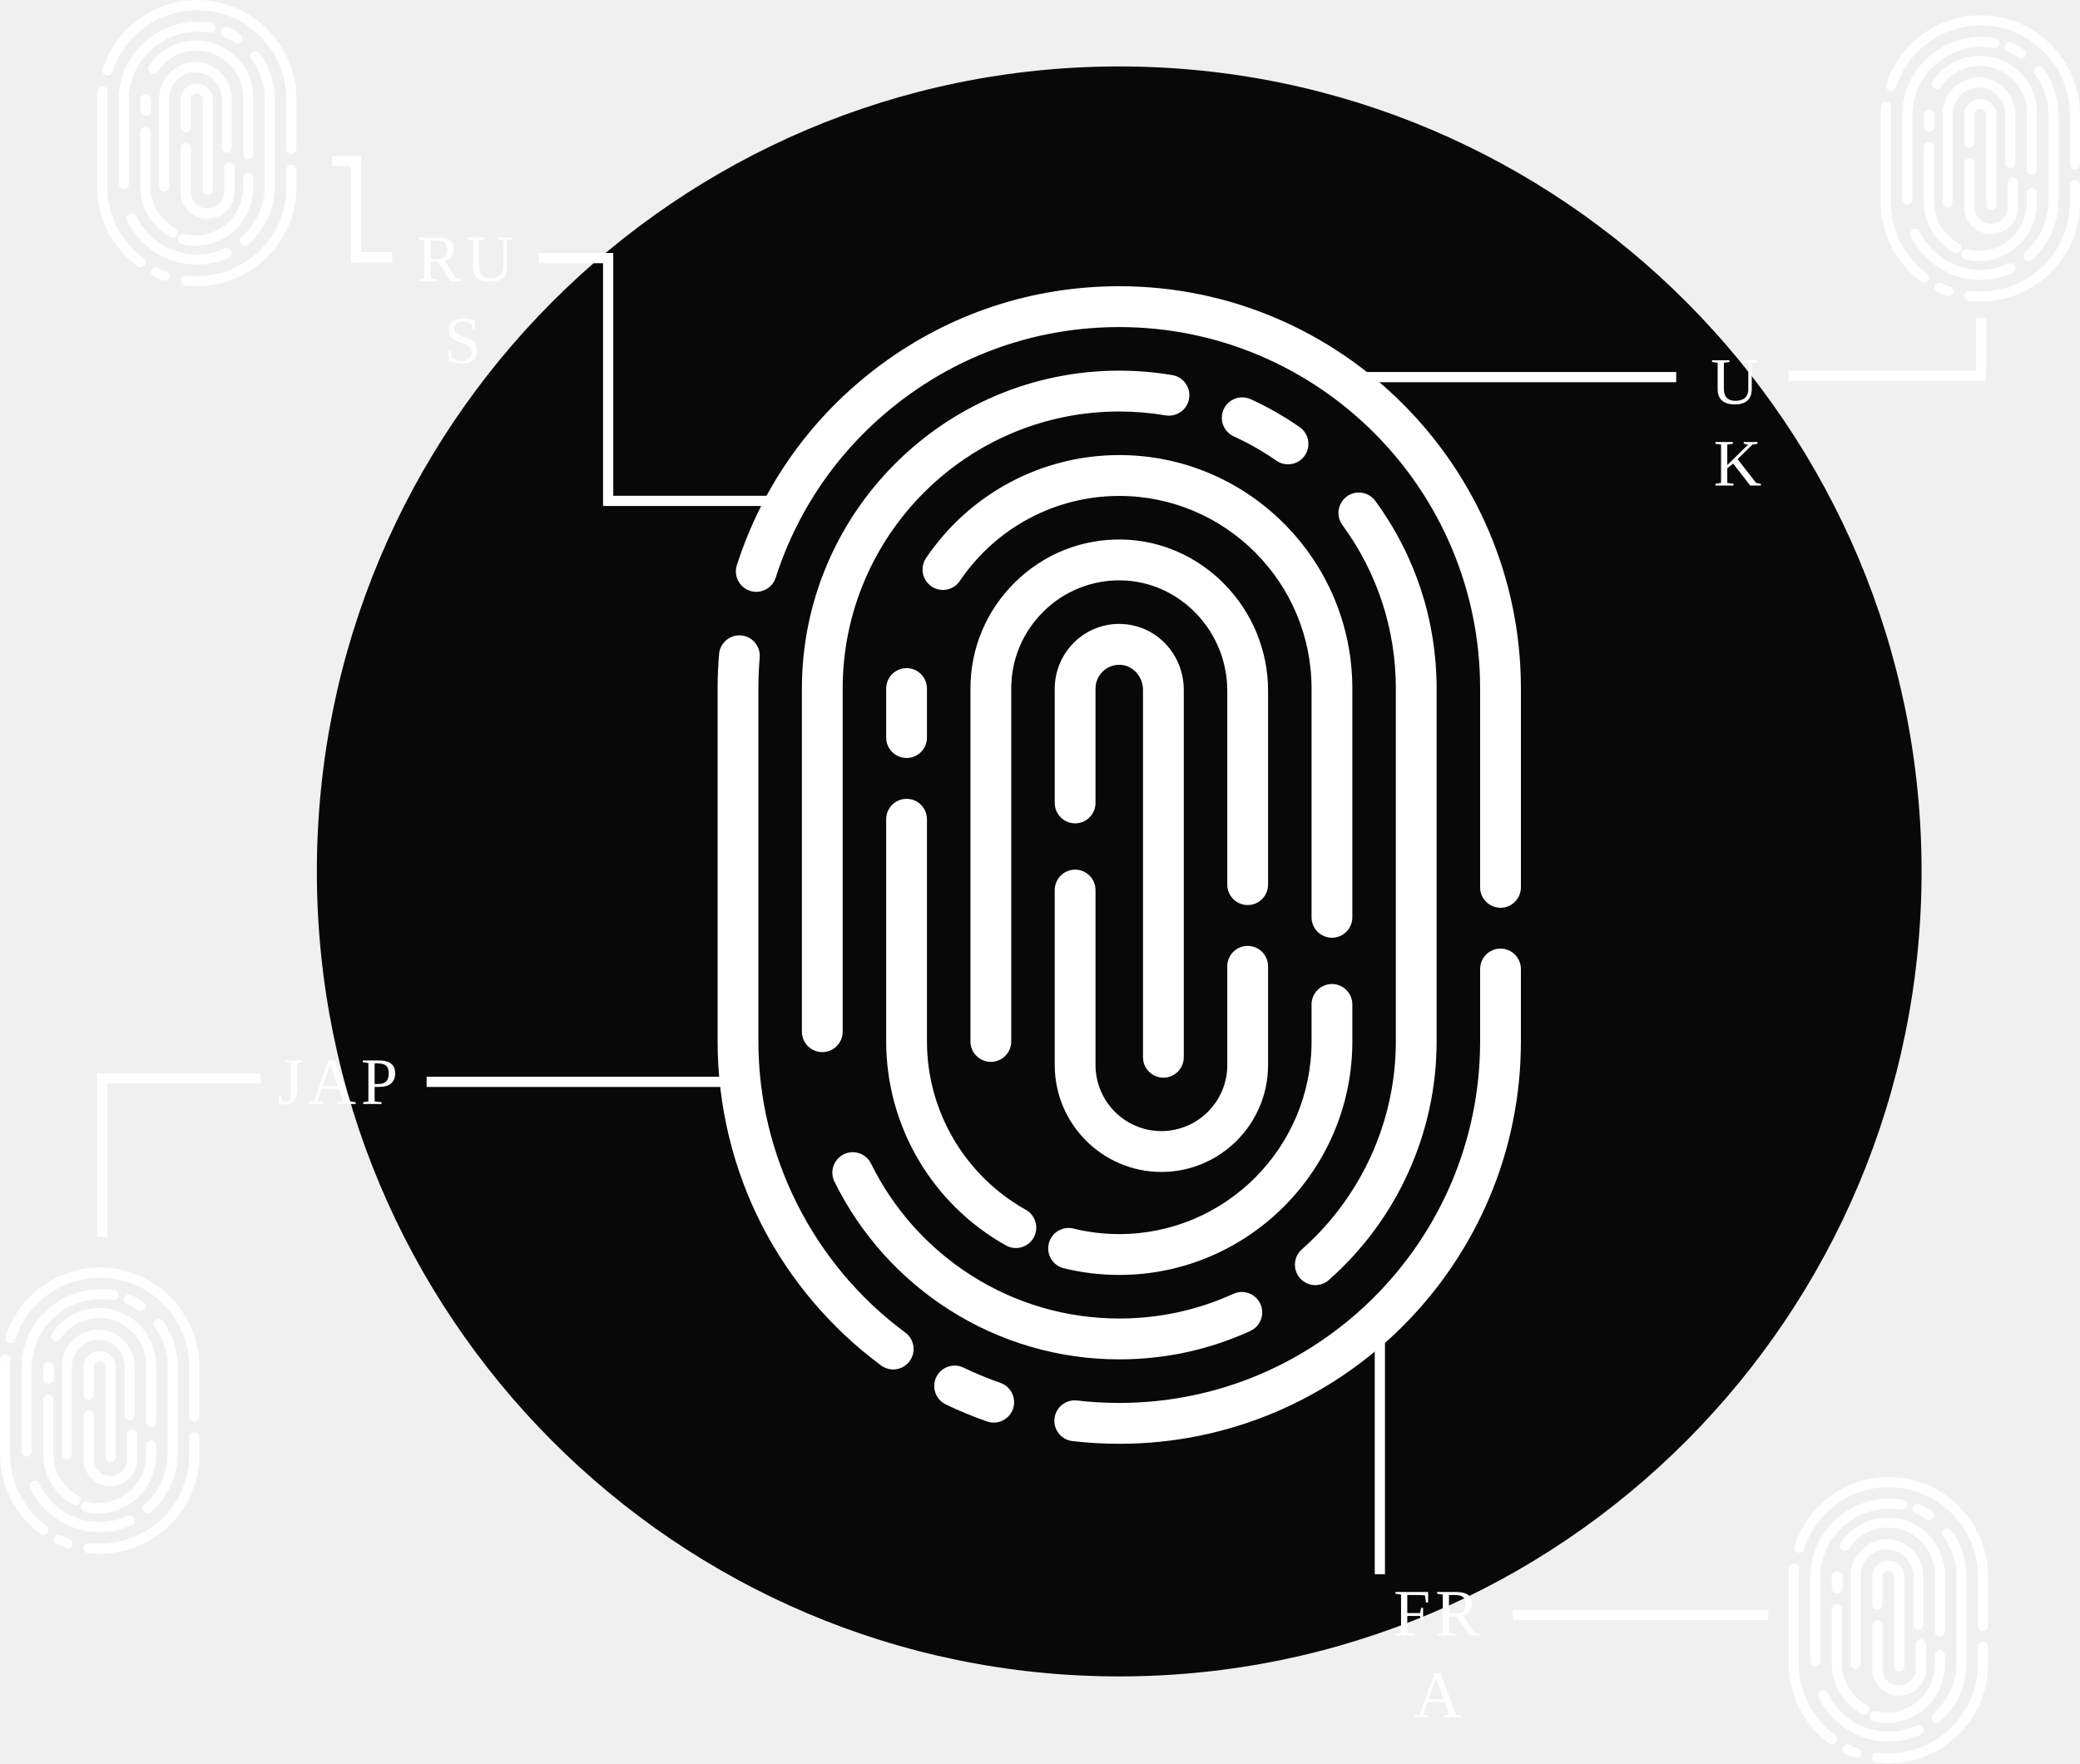
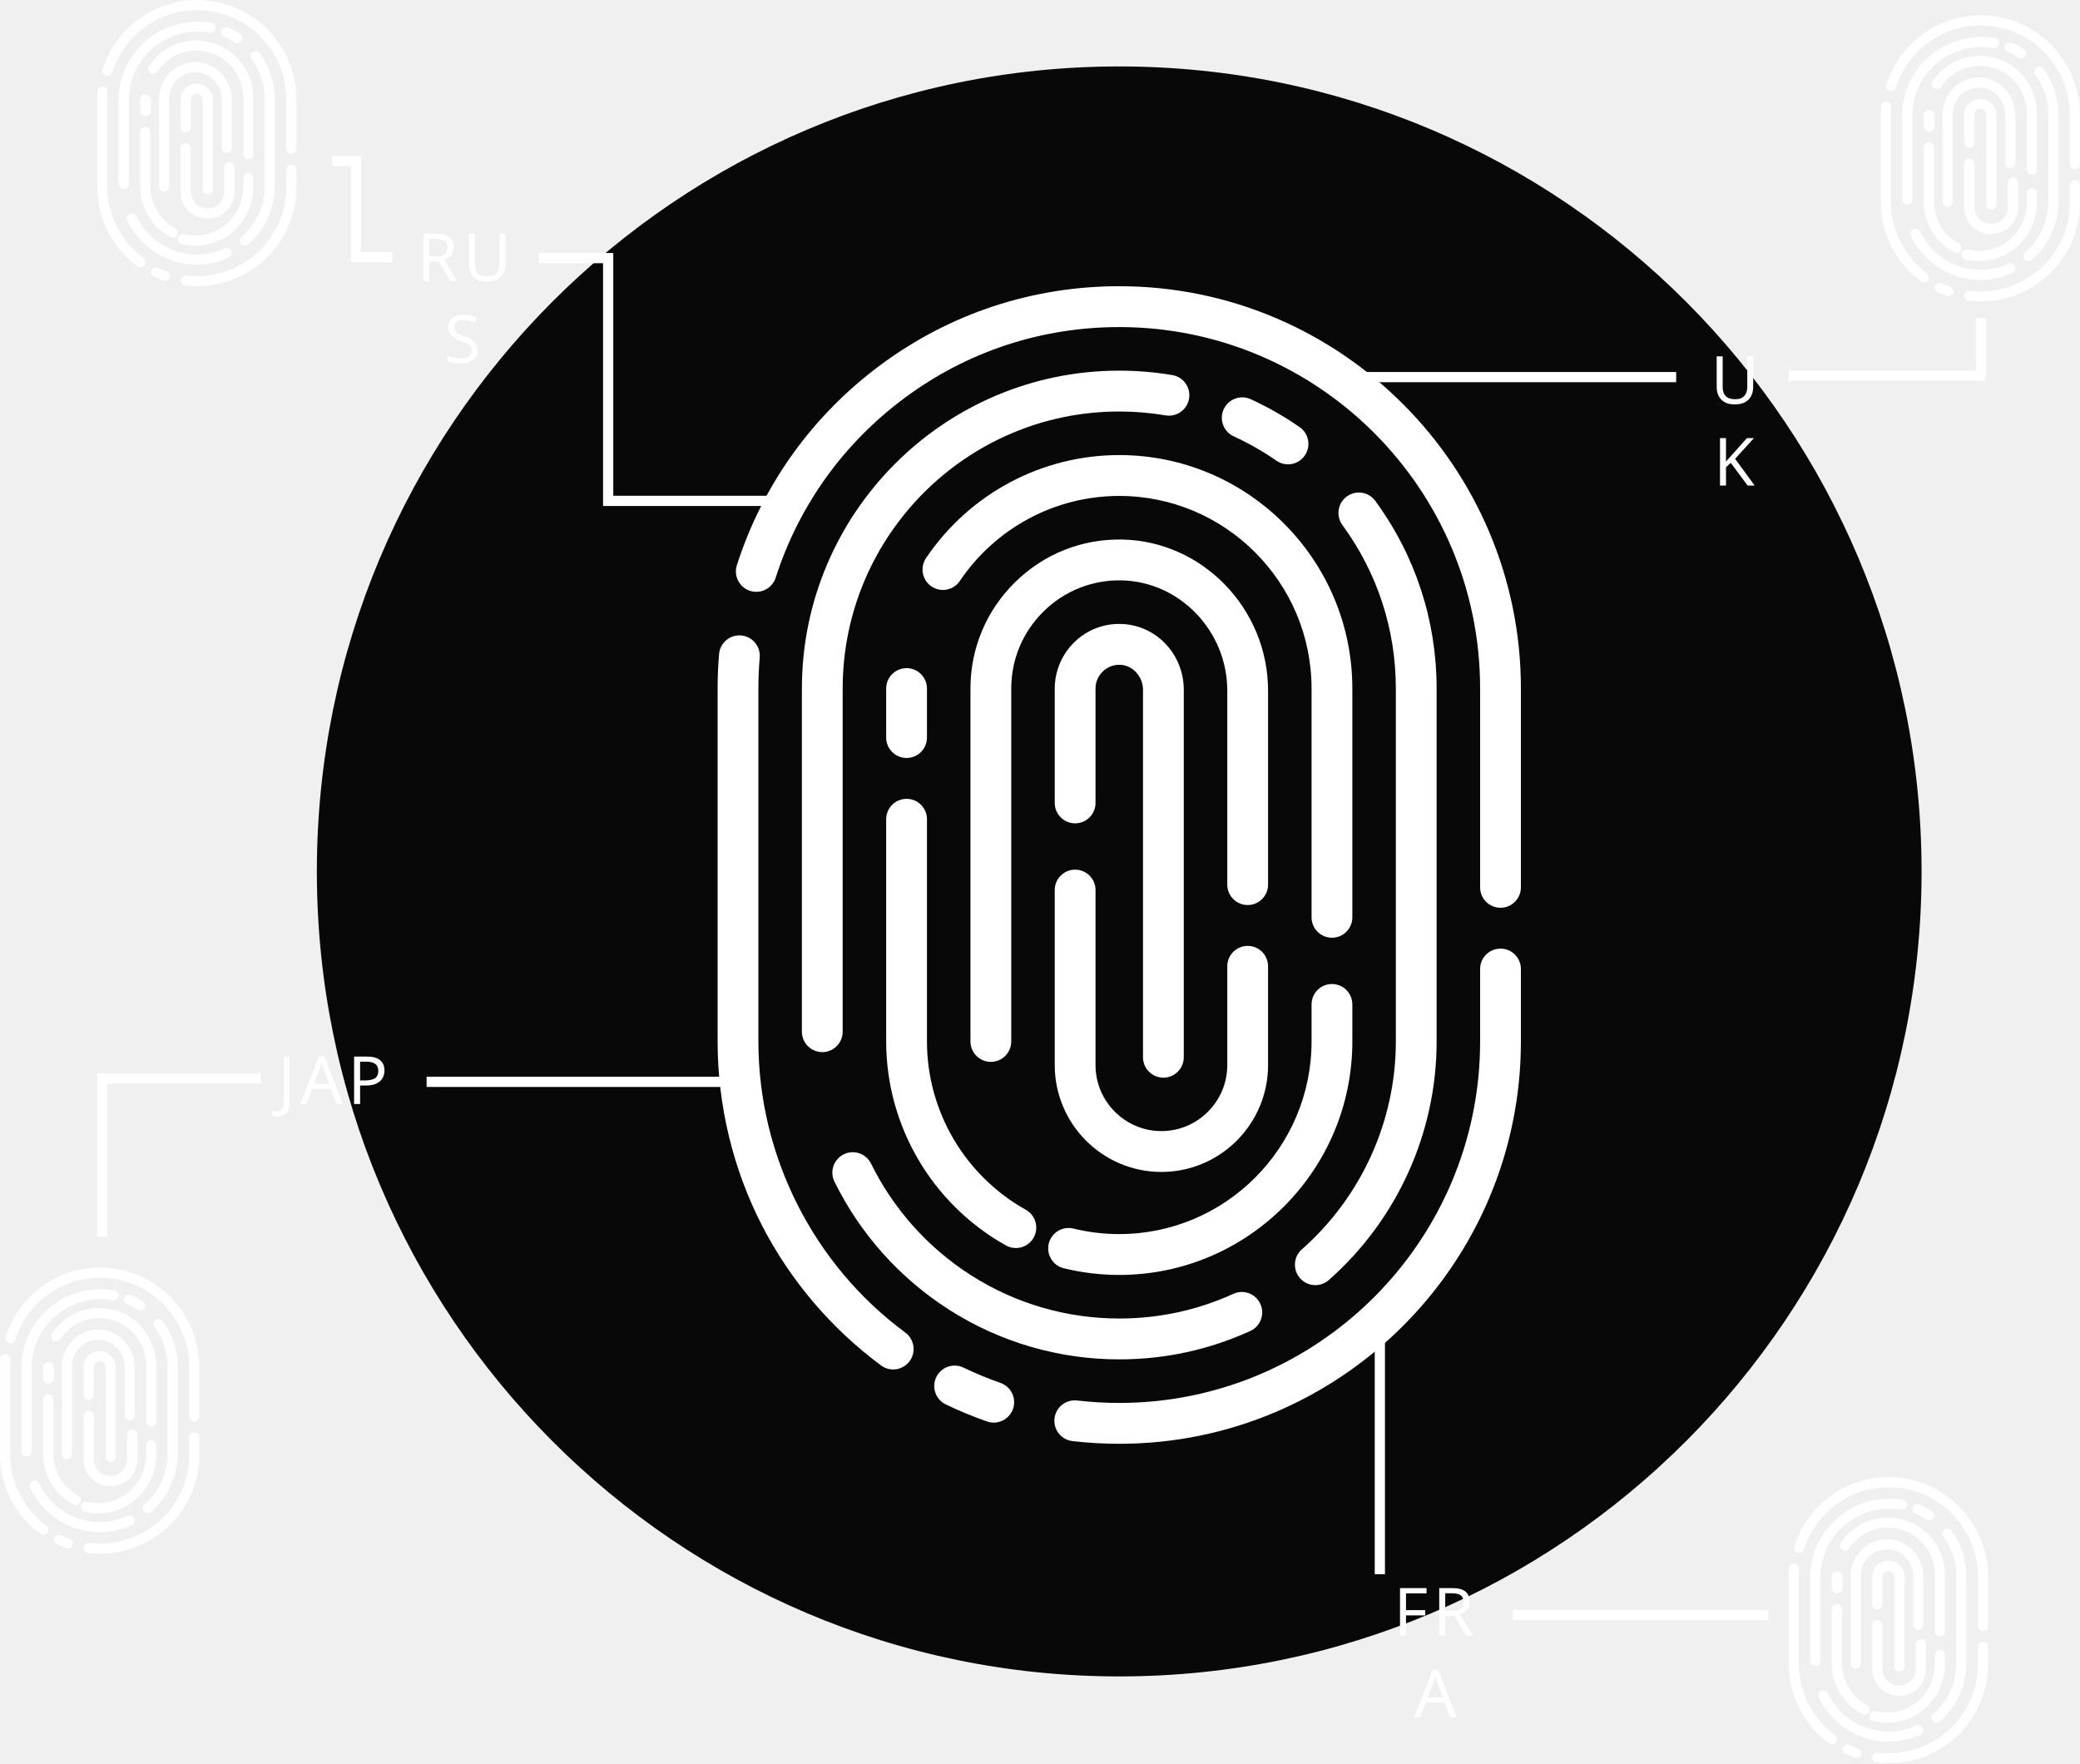
<svg xmlns="http://www.w3.org/2000/svg" width="407" height="345" viewBox="0 0 407 345">
  <defs>
    <linearGradient id="a" x1="50%" x2="50%" y1="0%" y2="100%">
      <stop offset="0%" stop-opacity=".5" />
      <stop offset="100%" stop-opacity=".5" />
    </linearGradient>
  </defs>
  <g fill="none" fill-rule="evenodd">
    <ellipse cx="219" cy="170.5" fill="#080808" rx="157" ry="157.5" />
    <g fill="#FFF" fill-rule="nonzero">
      <path d="M177.144 260.726c-18-13.296-28.747-34.59-28.747-56.962v-69.043c0-2.024.087-4.068.257-6.073a3.995 3.995 0 0 0-3.638-4.32 3.995 3.995 0 0 0-4.313 3.643c-.19 2.23-.285 4.5-.285 6.75v69.043c0 12.536 3.015 25.012 8.722 36.077 5.519 10.704 13.565 20.15 23.268 27.318a3.981 3.981 0 0 0 5.58-.845 4 4 0 0 0-.844-5.588zM195.762 270.571a70.347 70.347 0 0 1-7.24-2.992 3.986 3.986 0 0 0-5.323 1.876 3.999 3.999 0 0 0 1.873 5.331 78.433 78.433 0 0 0 8.064 3.332c.435.152.878.224 1.313.224a3.992 3.992 0 0 0 3.768-2.682 4 4 0 0 0-2.455-5.089zM293.61 185.603a3.993 3.993 0 0 0-3.99 3.996v14.166c0 38.999-31.675 70.727-70.611 70.727-2.755 0-5.53-.16-8.247-.477a3.99 3.99 0 0 0-4.424 3.509 3.994 3.994 0 0 0 3.502 4.431c3.022.352 6.107.53 9.169.53 43.335 0 78.59-35.314 78.59-78.72v-14.166a3.992 3.992 0 0 0-3.988-3.996zM219.009 56c-16.968 0-33.123 5.33-46.721 15.415-13.328 9.884-23.046 23.425-28.103 39.16a3.998 3.998 0 0 0 2.575 5.028 3.99 3.99 0 0 0 5.021-2.58c4.544-14.133 13.276-26.3 25.255-35.184 12.214-9.058 26.728-13.846 41.973-13.846 38.935 0 70.611 31.728 70.611 70.728v38.892a3.993 3.993 0 0 0 3.99 3.996c2.204 0 3.99-1.79 3.99-3.996V134.72C297.6 91.314 262.344 56 219.009 56z" />
      <path d="M165.095 225.848a4 4 0 0 0-1.813 5.352 62.478 62.478 0 0 0 22.5 25.096 61.758 61.758 0 0 0 33.227 9.671c8.929 0 17.553-1.867 25.635-5.55a3.999 3.999 0 0 0 1.98-5.292 3.987 3.987 0 0 0-5.284-1.983c-7.037 3.206-14.55 4.832-22.331 4.832a53.8 53.8 0 0 1-28.946-8.423 54.492 54.492 0 0 1-19.625-21.887 3.987 3.987 0 0 0-5.343-1.816zM257.375 251.444c.937 0 1.877-.328 2.635-.998 13.408-11.829 21.098-28.844 21.098-46.681V134.72c0-13.302-4.15-26-12-36.72a3.985 3.985 0 0 0-5.578-.858 4 4 0 0 0-.856 5.587c6.84 9.339 10.455 20.401 10.455 31.991v69.044c0 15.543-6.705 30.371-18.393 40.683a4 4 0 0 0-.357 5.64 3.978 3.978 0 0 0 2.996 1.356zM249.758 90.135a3.983 3.983 0 0 0 5.552-1.008 4 4 0 0 0-1.006-5.561 62.244 62.244 0 0 0-9.576-5.46 3.987 3.987 0 0 0-5.286 1.976 3.999 3.999 0 0 0 1.971 5.295 54.222 54.222 0 0 1 8.345 4.758zM229.399 73.39a62.41 62.41 0 0 0-10.39-.871c-34.241 0-62.1 27.904-62.1 62.202v67.134a3.993 3.993 0 0 0 3.99 3.996c2.204 0 3.99-1.789 3.99-3.996v-67.134c0-29.891 24.279-54.21 54.12-54.21 3.038 0 6.086.256 9.058.76a3.988 3.988 0 0 0 4.6-3.274 3.995 3.995 0 0 0-3.268-4.608z" />
      <path d="M181.203 109.191a4 4 0 0 0 1.07 5.55 3.987 3.987 0 0 0 5.54-1.073c7.033-10.418 18.695-16.637 31.196-16.637 20.748 0 37.628 16.907 37.628 37.69v44.754a3.993 3.993 0 0 0 3.99 3.996c2.204 0 3.99-1.79 3.99-3.996V134.72c0-25.19-20.46-45.683-45.608-45.683-15.154 0-29.287 7.534-37.806 20.153zM177.391 148.302c2.204 0 3.99-1.79 3.99-3.997v-9.584a3.993 3.993 0 0 0-3.99-3.996 3.993 3.993 0 0 0-3.99 3.996v9.584a3.993 3.993 0 0 0 3.99 3.997zM173.401 203.765c0 16.532 8.98 31.825 23.433 39.912a3.988 3.988 0 0 0 5.429-1.54 4 4 0 0 0-1.538-5.438c-11.932-6.676-19.344-19.295-19.344-32.934v-43.473a3.993 3.993 0 0 0-3.99-3.996 3.993 3.993 0 0 0-3.99 3.996v43.473zM264.617 203.765v-7.239a3.993 3.993 0 0 0-3.99-3.996 3.993 3.993 0 0 0-3.99 3.996v7.239c0 20.782-16.88 37.69-37.627 37.69-3.032 0-6.049-.363-8.966-1.08a3.989 3.989 0 0 0-4.826 2.929 3.997 3.997 0 0 0 2.925 4.833c3.539.87 7.195 1.311 10.867 1.311 25.148 0 45.607-20.494 45.607-45.683z" />
      <path d="M248.126 135.143c0-16.012-12.81-29.282-28.556-29.581-7.885-.15-15.313 2.815-20.943 8.349-5.633 5.535-8.734 12.926-8.734 20.81v69.044a3.993 3.993 0 0 0 3.99 3.996c2.203 0 3.99-1.79 3.99-3.996V134.72c0-5.72 2.252-11.085 6.343-15.105a21.005 21.005 0 0 1 15.203-6.062c11.428.216 20.727 9.902 20.727 21.59v37.936a3.993 3.993 0 0 0 3.99 3.997c2.204 0 3.99-1.79 3.99-3.997v-37.937z" />
      <path d="M206.384 208.392c0 11.527 9.363 20.905 20.87 20.905 11.509 0 20.871-9.377 20.871-20.905v-19.326a3.993 3.993 0 0 0-3.99-3.997 3.993 3.993 0 0 0-3.99 3.997v19.326c0 7.12-5.782 12.912-12.89 12.912-7.108 0-12.89-5.792-12.89-12.912v-34.246a3.993 3.993 0 0 0-3.99-3.996 3.993 3.993 0 0 0-3.99 3.996v34.246z" />
      <path d="M227.644 210.852c2.204 0 3.99-1.79 3.99-3.997v-71.883c0-6.891-5.268-12.549-11.993-12.881a12.5 12.5 0 0 0-9.332 3.472 12.713 12.713 0 0 0-3.925 9.158v22.373a3.993 3.993 0 0 0 3.99 3.997c2.204 0 3.99-1.79 3.99-3.997v-22.373c0-1.283.514-2.48 1.447-3.369a4.598 4.598 0 0 1 3.437-1.278c2.43.12 4.406 2.317 4.406 4.898v71.883a3.993 3.993 0 0 0 3.99 3.997z" />
    </g>
    <g fill="#FFF" fill-rule="nonzero">
      <path d="M359.085 339.524c-4.453-3.277-7.111-8.525-7.111-14.038v-17.015c0-.5.021-1.003.063-1.497a.987.987 0 0 0-1.967-.167c-.046.55-.07 1.11-.07 1.664v17.015c0 3.09.746 6.164 2.158 8.891a19.584 19.584 0 0 0 5.756 6.733.986.986 0 0 0 1.172-1.585zM363.598 342.104a16.57 16.57 0 0 1-1.709-.709.94.94 0 0 0-1.256.444.948.948 0 0 0 .442 1.263c.617.297 1.257.562 1.903.788a.942.942 0 0 0 1.199-.582.948.948 0 0 0-.58-1.204zM388.01 321.226c-.547 0-.99.44-.99.981v3.476c0 9.57-7.864 17.356-17.53 17.356-.684 0-1.373-.04-2.047-.117a.988.988 0 0 0-1.098.86.983.983 0 0 0 .869 1.088c.75.086 1.516.13 2.276.13 10.758 0 19.51-8.666 19.51-19.317v-3.476a.985.985 0 0 0-.99-.98zM369.586 289c-4.192 0-8.183 1.32-11.542 3.817a19.399 19.399 0 0 0-6.942 9.697.985.985 0 1 0 1.877.607 17.43 17.43 0 0 1 6.238-8.713 17.255 17.255 0 0 1 10.369-3.429c9.618 0 17.443 7.857 17.443 17.514v9.63c0 .547.44.99.985.99a.988.988 0 0 0 .986-.99v-9.63c0-10.748-8.71-19.493-19.414-19.493z" />
      <path d="M356.341 330.838a.997.997 0 0 0-.443 1.326 15.404 15.404 0 0 0 5.498 6.215 14.945 14.945 0 0 0 8.12 2.395c2.181 0 4.289-.463 6.264-1.375a.996.996 0 0 0 .484-1.31.969.969 0 0 0-1.292-.491 12.924 12.924 0 0 1-5.456 1.196 13.02 13.02 0 0 1-7.074-2.086 13.435 13.435 0 0 1-4.795-5.42.968.968 0 0 0-1.306-.45zM378.919 337.075c.231 0 .464-.08.651-.244a15.23 15.23 0 0 0 5.214-11.45v-16.936c0-3.263-1.026-6.377-2.966-9.007a.99.99 0 0 0-1.378-.21.977.977 0 0 0-.212 1.37 13.129 13.129 0 0 1 2.584 7.847v16.935c0 3.813-1.657 7.45-4.545 9.98a.976.976 0 0 0-.088 1.383c.194.22.466.332.74.332zM376.9 297.28c.173.117.37.173.566.173a1 1 0 0 0 .817-.416.951.951 0 0 0-.251-1.346 15.613 15.613 0 0 0-2.383-1.32 1.004 1.004 0 0 0-1.316.477.956.956 0 0 0 .49 1.282 13.6 13.6 0 0 1 2.078 1.15zM372.357 293.44a15.904 15.904 0 0 0-2.6-.214c-8.57 0-15.54 6.855-15.54 15.281V325a.99.99 0 0 0 .998.982.99.99 0 0 0 .998-.982v-16.492c0-7.343 6.076-13.317 13.544-13.317.76 0 1.523.063 2.267.186a.996.996 0 0 0 1.151-.804.983.983 0 0 0-.818-1.132z" />
      <path d="M360.18 301.885a.99.99 0 0 0 .263 1.366.97.97 0 0 0 1.354-.264c1.718-2.564 4.568-4.095 7.624-4.095 5.07 0 9.196 4.162 9.196 9.278v11.016a.98.98 0 0 0 .975.984.98.98 0 0 0 .976-.984V308.17c0-6.2-5-11.245-11.147-11.245-3.704 0-7.158 1.854-9.24 4.96zM359.486 311.717c.583 0 1.055-.43 1.055-.961v-2.304c0-.531-.472-.961-1.055-.961-.582 0-1.054.43-1.054.96v2.305c0 .53.472.961 1.054.961zM358.432 325.529c0 4.074 2.256 7.843 5.887 9.836a1.011 1.011 0 0 0 1.364-.38.976.976 0 0 0-.386-1.34c-2.998-1.645-4.86-4.755-4.86-8.116v-10.714a.994.994 0 0 0-1.002-.985.994.994 0 0 0-1.003.985v10.714zM380.568 325.627v-1.814a.995.995 0 0 0-.99-1.002.995.995 0 0 0-.989 1.002v1.814c0 5.208-4.185 9.445-9.33 9.445-.752 0-1.5-.09-2.223-.27a.989.989 0 0 0-1.196.734c-.13.537.194 1.08.725 1.211a11.19 11.19 0 0 0 2.694.328c6.236 0 11.309-5.135 11.309-11.448z" />
      <path d="M376.351 308.492c0-3.973-3.13-7.266-6.977-7.34a6.996 6.996 0 0 0-5.118 2.072 7.242 7.242 0 0 0-2.134 5.163v17.13c0 .548.436.992.975.992a.983.983 0 0 0 .975-.991v-17.13c0-1.42.55-2.751 1.55-3.749a5.092 5.092 0 0 1 3.715-1.504c2.792.054 5.064 2.457 5.064 5.357v9.413c0 .547.437.991.975.991a.983.983 0 0 0 .975-.991v-9.413z" />
      <path d="M366.338 326.564c0 2.883 2.364 5.228 5.27 5.228 2.906 0 5.27-2.345 5.27-5.228v-4.833c0-.552-.45-1-1.007-1-.557 0-1.008.448-1.008 1v4.833c0 1.78-1.46 3.23-3.255 3.23s-3.255-1.45-3.255-3.23V318c0-.551-.451-.999-1.008-.999-.556 0-1.007.448-1.007 1v8.564z" />
      <path d="M371.663 327.038c.552 0 1-.437 1-.975v-17.539a3.147 3.147 0 0 0-3.005-3.143 3.18 3.18 0 0 0-2.337.847 3.064 3.064 0 0 0-.983 2.235v5.459c0 .538.447.975 1 .975.551 0 .999-.437.999-.975v-5.46c0-.312.128-.604.362-.821a1.17 1.17 0 0 1 .86-.312c.61.03 1.104.565 1.104 1.195v17.539c0 .538.448.975 1 .975z" />
    </g>
    <g fill="#FFF" fill-rule="nonzero">
      <path d="M377.085 53.524c-4.453-3.277-7.111-8.525-7.111-14.038V22.471c0-.5.021-1.003.063-1.497a.987.987 0 0 0-1.967-.167c-.046.55-.07 1.11-.07 1.664v17.015c0 3.09.746 6.164 2.158 8.891a19.584 19.584 0 0 0 5.756 6.733.986.986 0 0 0 1.172-1.585zM381.598 56.104a16.57 16.57 0 0 1-1.709-.709.94.94 0 0 0-1.256.444.948.948 0 0 0 .442 1.263c.617.297 1.257.562 1.903.788a.942.942 0 0 0 1.199-.582.948.948 0 0 0-.58-1.204zM406.01 35.226c-.547 0-.99.44-.99.981v3.476c0 9.57-7.864 17.356-17.53 17.356-.684 0-1.373-.04-2.047-.117a.988.988 0 0 0-1.098.86.983.983 0 0 0 .869 1.088c.75.086 1.516.13 2.276.13C398.248 59 407 50.334 407 39.683v-3.476a.985.985 0 0 0-.99-.98zM387.586 3c-4.192 0-8.183 1.32-11.542 3.817a19.399 19.399 0 0 0-6.942 9.697.985.985 0 1 0 1.877.607 17.43 17.43 0 0 1 6.238-8.713 17.255 17.255 0 0 1 10.369-3.429c9.618 0 17.443 7.857 17.443 17.514v9.63c0 .547.44.99.985.99a.988.988 0 0 0 .986-.99v-9.63C407 11.745 398.29 3 387.586 3z" />
      <path d="M374.341 44.838a.997.997 0 0 0-.443 1.326 15.404 15.404 0 0 0 5.498 6.215 14.945 14.945 0 0 0 8.12 2.395c2.181 0 4.289-.463 6.264-1.375a.996.996 0 0 0 .484-1.31.969.969 0 0 0-1.292-.491 12.924 12.924 0 0 1-5.456 1.196 13.02 13.02 0 0 1-7.074-2.086 13.435 13.435 0 0 1-4.795-5.42.968.968 0 0 0-1.306-.45zM396.919 51.075c.231 0 .464-.08.651-.244a15.23 15.23 0 0 0 5.214-11.45V22.444c0-3.263-1.026-6.377-2.966-9.007a.99.99 0 0 0-1.378-.21.977.977 0 0 0-.212 1.37 13.129 13.129 0 0 1 2.584 7.847V39.38c0 3.813-1.657 7.45-4.545 9.98a.976.976 0 0 0-.088 1.383c.194.22.466.332.74.332zM394.9 11.28c.173.117.37.173.566.173a1 1 0 0 0 .817-.416.951.951 0 0 0-.251-1.346 15.613 15.613 0 0 0-2.383-1.32 1.004 1.004 0 0 0-1.316.477.956.956 0 0 0 .49 1.282 13.6 13.6 0 0 1 2.078 1.15zM390.357 7.44a15.904 15.904 0 0 0-2.6-.214c-8.57 0-15.54 6.855-15.54 15.281V39a.99.99 0 0 0 .998.982.99.99 0 0 0 .998-.982V22.507c0-7.343 6.076-13.317 13.544-13.317.76 0 1.523.063 2.267.186a.996.996 0 0 0 1.151-.804.983.983 0 0 0-.818-1.132z" />
      <path d="M378.18 15.885a.99.99 0 0 0 .263 1.366.97.97 0 0 0 1.354-.264c1.718-2.564 4.568-4.095 7.624-4.095 5.07 0 9.196 4.162 9.196 9.278v11.016a.98.98 0 0 0 .975.984.98.98 0 0 0 .976-.984V22.17c0-6.2-5-11.245-11.147-11.245-3.704 0-7.158 1.854-9.24 4.96zM377.486 25.717c.583 0 1.055-.43 1.055-.961v-2.304c0-.531-.472-.961-1.055-.961-.582 0-1.054.43-1.054.96v2.305c0 .53.472.961 1.054.961zM376.432 39.529c0 4.074 2.256 7.843 5.887 9.836a1.011 1.011 0 0 0 1.364-.38.976.976 0 0 0-.386-1.34c-2.998-1.645-4.86-4.755-4.86-8.116V28.815a.994.994 0 0 0-1.002-.985.994.994 0 0 0-1.003.985V39.53zM398.568 39.627v-1.814a.995.995 0 0 0-.99-1.002.995.995 0 0 0-.989 1.002v1.814c0 5.208-4.185 9.445-9.33 9.445-.752 0-1.5-.09-2.223-.27a.989.989 0 0 0-1.196.734c-.13.537.194 1.08.725 1.211a11.19 11.19 0 0 0 2.694.328c6.236 0 11.309-5.135 11.309-11.448z" />
      <path d="M394.351 22.492c0-3.973-3.13-7.266-6.977-7.34a6.996 6.996 0 0 0-5.118 2.072 7.242 7.242 0 0 0-2.134 5.163v17.13c0 .548.436.992.975.992a.983.983 0 0 0 .975-.991v-17.13c0-1.42.55-2.751 1.55-3.749a5.092 5.092 0 0 1 3.715-1.504c2.792.054 5.064 2.457 5.064 5.357v9.413c0 .547.437.991.975.991a.983.983 0 0 0 .975-.991v-9.413z" />
      <path d="M384.338 40.564c0 2.883 2.364 5.228 5.27 5.228 2.906 0 5.27-2.345 5.27-5.228v-4.833c0-.552-.45-1-1.007-1-.557 0-1.008.448-1.008 1v4.833c0 1.78-1.46 3.23-3.255 3.23s-3.255-1.45-3.255-3.23V32c0-.551-.451-.999-1.008-.999-.556 0-1.007.448-1.007 1v8.564z" />
      <path d="M389.663 41.038c.552 0 1-.437 1-.975V22.524a3.147 3.147 0 0 0-3.005-3.143 3.18 3.18 0 0 0-2.337.847 3.064 3.064 0 0 0-.983 2.235v5.459c0 .538.447.975 1 .975.551 0 .999-.437.999-.975v-5.46c0-.312.128-.604.362-.821a1.17 1.17 0 0 1 .86-.312c.61.03 1.104.565 1.104 1.195v17.539c0 .538.448.975 1 .975z" />
    </g>
    <g fill="#FFF" fill-rule="nonzero">
      <path d="M28.085 50.524c-4.453-3.277-7.111-8.525-7.111-14.038V19.471c0-.5.021-1.003.063-1.497a.987.987 0 0 0-1.967-.167c-.046.55-.07 1.11-.07 1.664v17.015c0 3.09.746 6.164 2.158 8.891a19.584 19.584 0 0 0 5.756 6.733.986.986 0 0 0 1.172-1.585zM32.598 53.104a16.57 16.57 0 0 1-1.709-.709.94.94 0 0 0-1.256.444.948.948 0 0 0 .442 1.263c.617.297 1.257.562 1.903.788a.942.942 0 0 0 1.199-.582.948.948 0 0 0-.58-1.204zM57.01 32.226c-.547 0-.99.44-.99.981v3.476c0 9.57-7.864 17.356-17.53 17.356-.684 0-1.373-.04-2.047-.117a.988.988 0 0 0-1.098.86.983.983 0 0 0 .869 1.088c.75.086 1.516.13 2.276.13C49.248 56 58 47.334 58 36.683v-3.476a.985.985 0 0 0-.99-.98zM38.586 0c-4.192 0-8.183 1.32-11.542 3.817a19.399 19.399 0 0 0-6.942 9.697.985.985 0 1 0 1.877.607 17.43 17.43 0 0 1 6.238-8.713 17.255 17.255 0 0 1 10.369-3.429c9.618 0 17.443 7.857 17.443 17.514v9.63c0 .547.44.99.985.99a.988.988 0 0 0 .986-.99v-9.63C58 8.745 49.29 0 38.586 0z" />
      <path d="M25.341 41.838a.997.997 0 0 0-.443 1.326 15.404 15.404 0 0 0 5.498 6.215 14.945 14.945 0 0 0 8.12 2.395c2.181 0 4.289-.463 6.264-1.375a.996.996 0 0 0 .484-1.31.969.969 0 0 0-1.292-.491 12.924 12.924 0 0 1-5.456 1.196 13.02 13.02 0 0 1-7.074-2.086 13.435 13.435 0 0 1-4.795-5.42.968.968 0 0 0-1.306-.45zM47.919 48.075c.231 0 .464-.08.651-.244a15.23 15.23 0 0 0 5.214-11.45V19.444c0-3.263-1.026-6.377-2.966-9.007a.99.99 0 0 0-1.378-.21.977.977 0 0 0-.212 1.37 13.129 13.129 0 0 1 2.584 7.847V36.38c0 3.813-1.657 7.45-4.545 9.98a.976.976 0 0 0-.088 1.383c.194.22.466.332.74.332zM45.9 8.28c.173.117.37.173.566.173a1 1 0 0 0 .817-.416.951.951 0 0 0-.251-1.346 15.613 15.613 0 0 0-2.383-1.32 1.004 1.004 0 0 0-1.316.477.956.956 0 0 0 .49 1.282 13.6 13.6 0 0 1 2.078 1.15zM41.357 4.44a15.904 15.904 0 0 0-2.6-.214c-8.57 0-15.54 6.855-15.54 15.281V36a.99.99 0 0 0 .998.982.99.99 0 0 0 .998-.982V19.507c0-7.343 6.076-13.317 13.544-13.317.76 0 1.523.063 2.267.186a.996.996 0 0 0 1.151-.804.983.983 0 0 0-.818-1.132z" />
      <path d="M29.18 12.885a.99.99 0 0 0 .263 1.366.97.97 0 0 0 1.354-.264c1.718-2.564 4.568-4.095 7.624-4.095 5.07 0 9.196 4.162 9.196 9.278v11.016a.98.98 0 0 0 .975.984.98.98 0 0 0 .976-.984V19.17c0-6.2-5-11.245-11.147-11.245-3.704 0-7.158 1.854-9.24 4.96zM28.486 22.717c.583 0 1.055-.43 1.055-.961v-2.304c0-.531-.472-.961-1.055-.961-.582 0-1.054.43-1.054.96v2.305c0 .53.472.961 1.054.961zM27.432 36.529c0 4.074 2.256 7.843 5.887 9.836a1.011 1.011 0 0 0 1.364-.38.976.976 0 0 0-.386-1.34c-2.998-1.645-4.86-4.755-4.86-8.116V25.815a.994.994 0 0 0-1.002-.985.994.994 0 0 0-1.003.985V36.53zM49.568 36.627v-1.814a.995.995 0 0 0-.99-1.002.995.995 0 0 0-.989 1.002v1.814c0 5.208-4.185 9.445-9.33 9.445-.752 0-1.5-.09-2.223-.27a.989.989 0 0 0-1.196.734c-.13.537.194 1.08.725 1.211a11.19 11.19 0 0 0 2.694.328c6.236 0 11.309-5.135 11.309-11.448z" />
      <path d="M45.351 19.492c0-3.973-3.13-7.266-6.977-7.34a6.996 6.996 0 0 0-5.118 2.072 7.242 7.242 0 0 0-2.134 5.163v17.13c0 .548.436.992.975.992a.983.983 0 0 0 .975-.991v-17.13c0-1.42.55-2.751 1.55-3.749a5.092 5.092 0 0 1 3.715-1.504c2.792.054 5.064 2.457 5.064 5.357v9.413c0 .547.437.991.975.991a.983.983 0 0 0 .975-.991v-9.413z" />
      <path d="M35.338 37.564c0 2.883 2.364 5.228 5.27 5.228 2.906 0 5.27-2.345 5.27-5.228v-4.833c0-.552-.45-1-1.007-1-.557 0-1.008.448-1.008 1v4.833c0 1.78-1.46 3.23-3.255 3.23s-3.255-1.45-3.255-3.23V29c0-.551-.451-.999-1.008-.999-.556 0-1.007.448-1.007 1v8.564z" />
      <path d="M40.663 38.038c.552 0 1-.437 1-.975V19.524a3.147 3.147 0 0 0-3.005-3.143 3.18 3.18 0 0 0-2.337.847 3.064 3.064 0 0 0-.983 2.235v5.459c0 .538.447.975 1 .975.551 0 .999-.437.999-.975v-5.46c0-.312.128-.604.362-.821a1.17 1.17 0 0 1 .86-.312c.61.03 1.104.565 1.104 1.195v17.539c0 .538.448.975 1 .975z" />
    </g>
    <g fill="#FFF" fill-rule="nonzero">
      <path d="M9.085 298.524c-4.453-3.277-7.111-8.525-7.111-14.038v-17.015c0-.5.021-1.003.063-1.497a.987.987 0 0 0-1.967-.167c-.046.55-.07 1.11-.07 1.664v17.015c0 3.09.746 6.164 2.158 8.891a19.584 19.584 0 0 0 5.756 6.733.986.986 0 0 0 1.172-1.585zM13.598 301.104a16.57 16.57 0 0 1-1.709-.709.94.94 0 0 0-1.256.444.948.948 0 0 0 .442 1.263c.617.297 1.257.562 1.903.788a.942.942 0 0 0 1.199-.582.948.948 0 0 0-.58-1.204zM38.01 280.226c-.547 0-.99.44-.99.981v3.476c0 9.57-7.864 17.356-17.53 17.356-.684 0-1.373-.04-2.047-.117a.988.988 0 0 0-1.098.86.983.983 0 0 0 .869 1.088c.75.086 1.516.13 2.276.13C30.248 304 39 295.334 39 284.683v-3.476a.985.985 0 0 0-.99-.98zM19.586 248c-4.192 0-8.183 1.32-11.542 3.817a19.399 19.399 0 0 0-6.942 9.697.985.985 0 1 0 1.877.607 17.43 17.43 0 0 1 6.238-8.713 17.255 17.255 0 0 1 10.369-3.429c9.618 0 17.443 7.857 17.443 17.514v9.63c0 .547.44.99.985.99a.988.988 0 0 0 .986-.99v-9.63C39 256.745 30.29 248 19.586 248z" />
      <path d="M6.341 289.838a.997.997 0 0 0-.443 1.326 15.404 15.404 0 0 0 5.498 6.215 14.945 14.945 0 0 0 8.12 2.395c2.181 0 4.289-.463 6.264-1.375a.996.996 0 0 0 .484-1.31.969.969 0 0 0-1.292-.491 12.924 12.924 0 0 1-5.456 1.196 13.02 13.02 0 0 1-7.074-2.086 13.435 13.435 0 0 1-4.795-5.42.968.968 0 0 0-1.306-.45zM28.919 296.075c.231 0 .464-.08.651-.244a15.23 15.23 0 0 0 5.214-11.45v-16.936c0-3.263-1.026-6.377-2.966-9.007a.99.99 0 0 0-1.378-.21.977.977 0 0 0-.212 1.37 13.129 13.129 0 0 1 2.584 7.847v16.935c0 3.813-1.657 7.45-4.545 9.98a.976.976 0 0 0-.088 1.383c.194.22.466.332.74.332zM26.9 256.28c.173.117.37.173.566.173a1 1 0 0 0 .817-.416.951.951 0 0 0-.251-1.346 15.613 15.613 0 0 0-2.383-1.32 1.004 1.004 0 0 0-1.316.477.956.956 0 0 0 .49 1.282 13.6 13.6 0 0 1 2.078 1.15zM22.357 252.44a15.904 15.904 0 0 0-2.6-.214c-8.57 0-15.54 6.855-15.54 15.281V284a.99.99 0 0 0 .998.982.99.99 0 0 0 .998-.982v-16.492c0-7.343 6.076-13.317 13.544-13.317.76 0 1.523.063 2.267.186a.996.996 0 0 0 1.151-.804.983.983 0 0 0-.818-1.132z" />
      <path d="M10.18 260.885a.99.99 0 0 0 .263 1.366.97.97 0 0 0 1.354-.264c1.718-2.564 4.568-4.095 7.624-4.095 5.07 0 9.196 4.162 9.196 9.278v11.016a.98.98 0 0 0 .975.984.98.98 0 0 0 .976-.984V267.17c0-6.2-5-11.245-11.147-11.245-3.704 0-7.158 1.854-9.24 4.96zM9.486 270.717c.583 0 1.055-.43 1.055-.961v-2.304c0-.531-.472-.961-1.055-.961-.582 0-1.054.43-1.054.96v2.305c0 .53.472.961 1.054.961zM8.432 284.529c0 4.074 2.256 7.843 5.887 9.836a1.011 1.011 0 0 0 1.364-.38.976.976 0 0 0-.386-1.34c-2.998-1.645-4.86-4.755-4.86-8.116v-10.714a.994.994 0 0 0-1.002-.985.994.994 0 0 0-1.003.985v10.714zM30.568 284.627v-1.814a.995.995 0 0 0-.99-1.002.995.995 0 0 0-.989 1.002v1.814c0 5.208-4.185 9.445-9.33 9.445-.752 0-1.5-.09-2.223-.27a.989.989 0 0 0-1.196.734c-.13.537.194 1.08.725 1.211a11.19 11.19 0 0 0 2.694.328c6.236 0 11.309-5.135 11.309-11.448z" />
      <path d="M26.351 267.492c0-3.973-3.13-7.266-6.977-7.34a6.996 6.996 0 0 0-5.118 2.072 7.242 7.242 0 0 0-2.134 5.163v17.13c0 .548.436.992.975.992a.983.983 0 0 0 .975-.991v-17.13c0-1.42.55-2.751 1.55-3.749a5.092 5.092 0 0 1 3.715-1.504c2.792.054 5.064 2.457 5.064 5.357v9.413c0 .547.437.991.975.991a.983.983 0 0 0 .975-.991v-9.413z" />
      <path d="M16.338 285.564c0 2.883 2.364 5.228 5.27 5.228 2.906 0 5.27-2.345 5.27-5.228v-4.833c0-.552-.45-1-1.007-1-.557 0-1.008.448-1.008 1v4.833c0 1.78-1.46 3.23-3.255 3.23s-3.255-1.45-3.255-3.23V277c0-.551-.451-.999-1.008-.999-.556 0-1.007.448-1.007 1v8.564z" />
      <path d="M21.663 286.038c.552 0 1-.437 1-.975v-17.539a3.147 3.147 0 0 0-3.005-3.143 3.18 3.18 0 0 0-2.337.847 3.064 3.064 0 0 0-.983 2.235v5.459c0 .538.447.975 1 .975.551 0 .999-.437.999-.975v-5.46c0-.312.128-.604.362-.821a1.17 1.17 0 0 1 .86-.312c.61.03 1.104.565 1.104 1.195v17.539c0 .538.448.975 1 .975z" />
    </g>
    <path stroke="#FFF" stroke-linecap="square" stroke-width="2" d="M119 98h33.734M119 98V51M119 50.5h-12.565M75.75 50.333h-5.274" />
    <path fill="url(#a)" stroke="#FFF" stroke-linecap="square" stroke-width="2" d="M68.75 31.52H66" />
    <path stroke="#FFF" stroke-linecap="square" stroke-width="2" d="M69.667 31.52v18.81M270 259v48M345 316h-48M387.468 73.5H351M387.667 72.449v-9.175M326.987 73.782H265M146.47 211.667H84.476M50 211H20M20 241v-30" />
-     <text fill="#FFF" font-family=".AppleSystemUIFont" font-size="13" letter-spacing=".929">
+     <text fill="#FFF" font-family="Overpass, sans-serif" font-size="13" letter-spacing=".929">
      <tspan x="272.681" y="320">FR</tspan>
      <tspan x="276.694" y="336">A</tspan>
    </text>
-     <text fill="#FFF" font-family=".AppleSystemUIFont" font-size="13" letter-spacing=".929">
+     <text fill="#FFF" font-family="Overpass, sans-serif" font-size="13" letter-spacing=".929">
      <tspan x="334.737" y="79">U</tspan>
      <tspan x="335.292" y="95">K</tspan>
    </text>
-     <text fill="#FFF" font-family=".AppleSystemUIFont" font-size="13" letter-spacing=".929">
+     <text fill="#FFF" font-family="Overpass, sans-serif" font-size="13" letter-spacing=".929">
      <tspan x="81.564" y="55">RU</tspan>
      <tspan x="86.932" y="71">S</tspan>
    </text>
-     <text fill="#FFF" font-family=".AppleSystemUIFont" font-size="13" letter-spacing=".929">
+     <text fill="#FFF" font-family="Overpass, sans-serif" font-size="13" letter-spacing=".929">
      <tspan x="54.31" y="216">JAP</tspan>
    </text>
  </g>
</svg>
